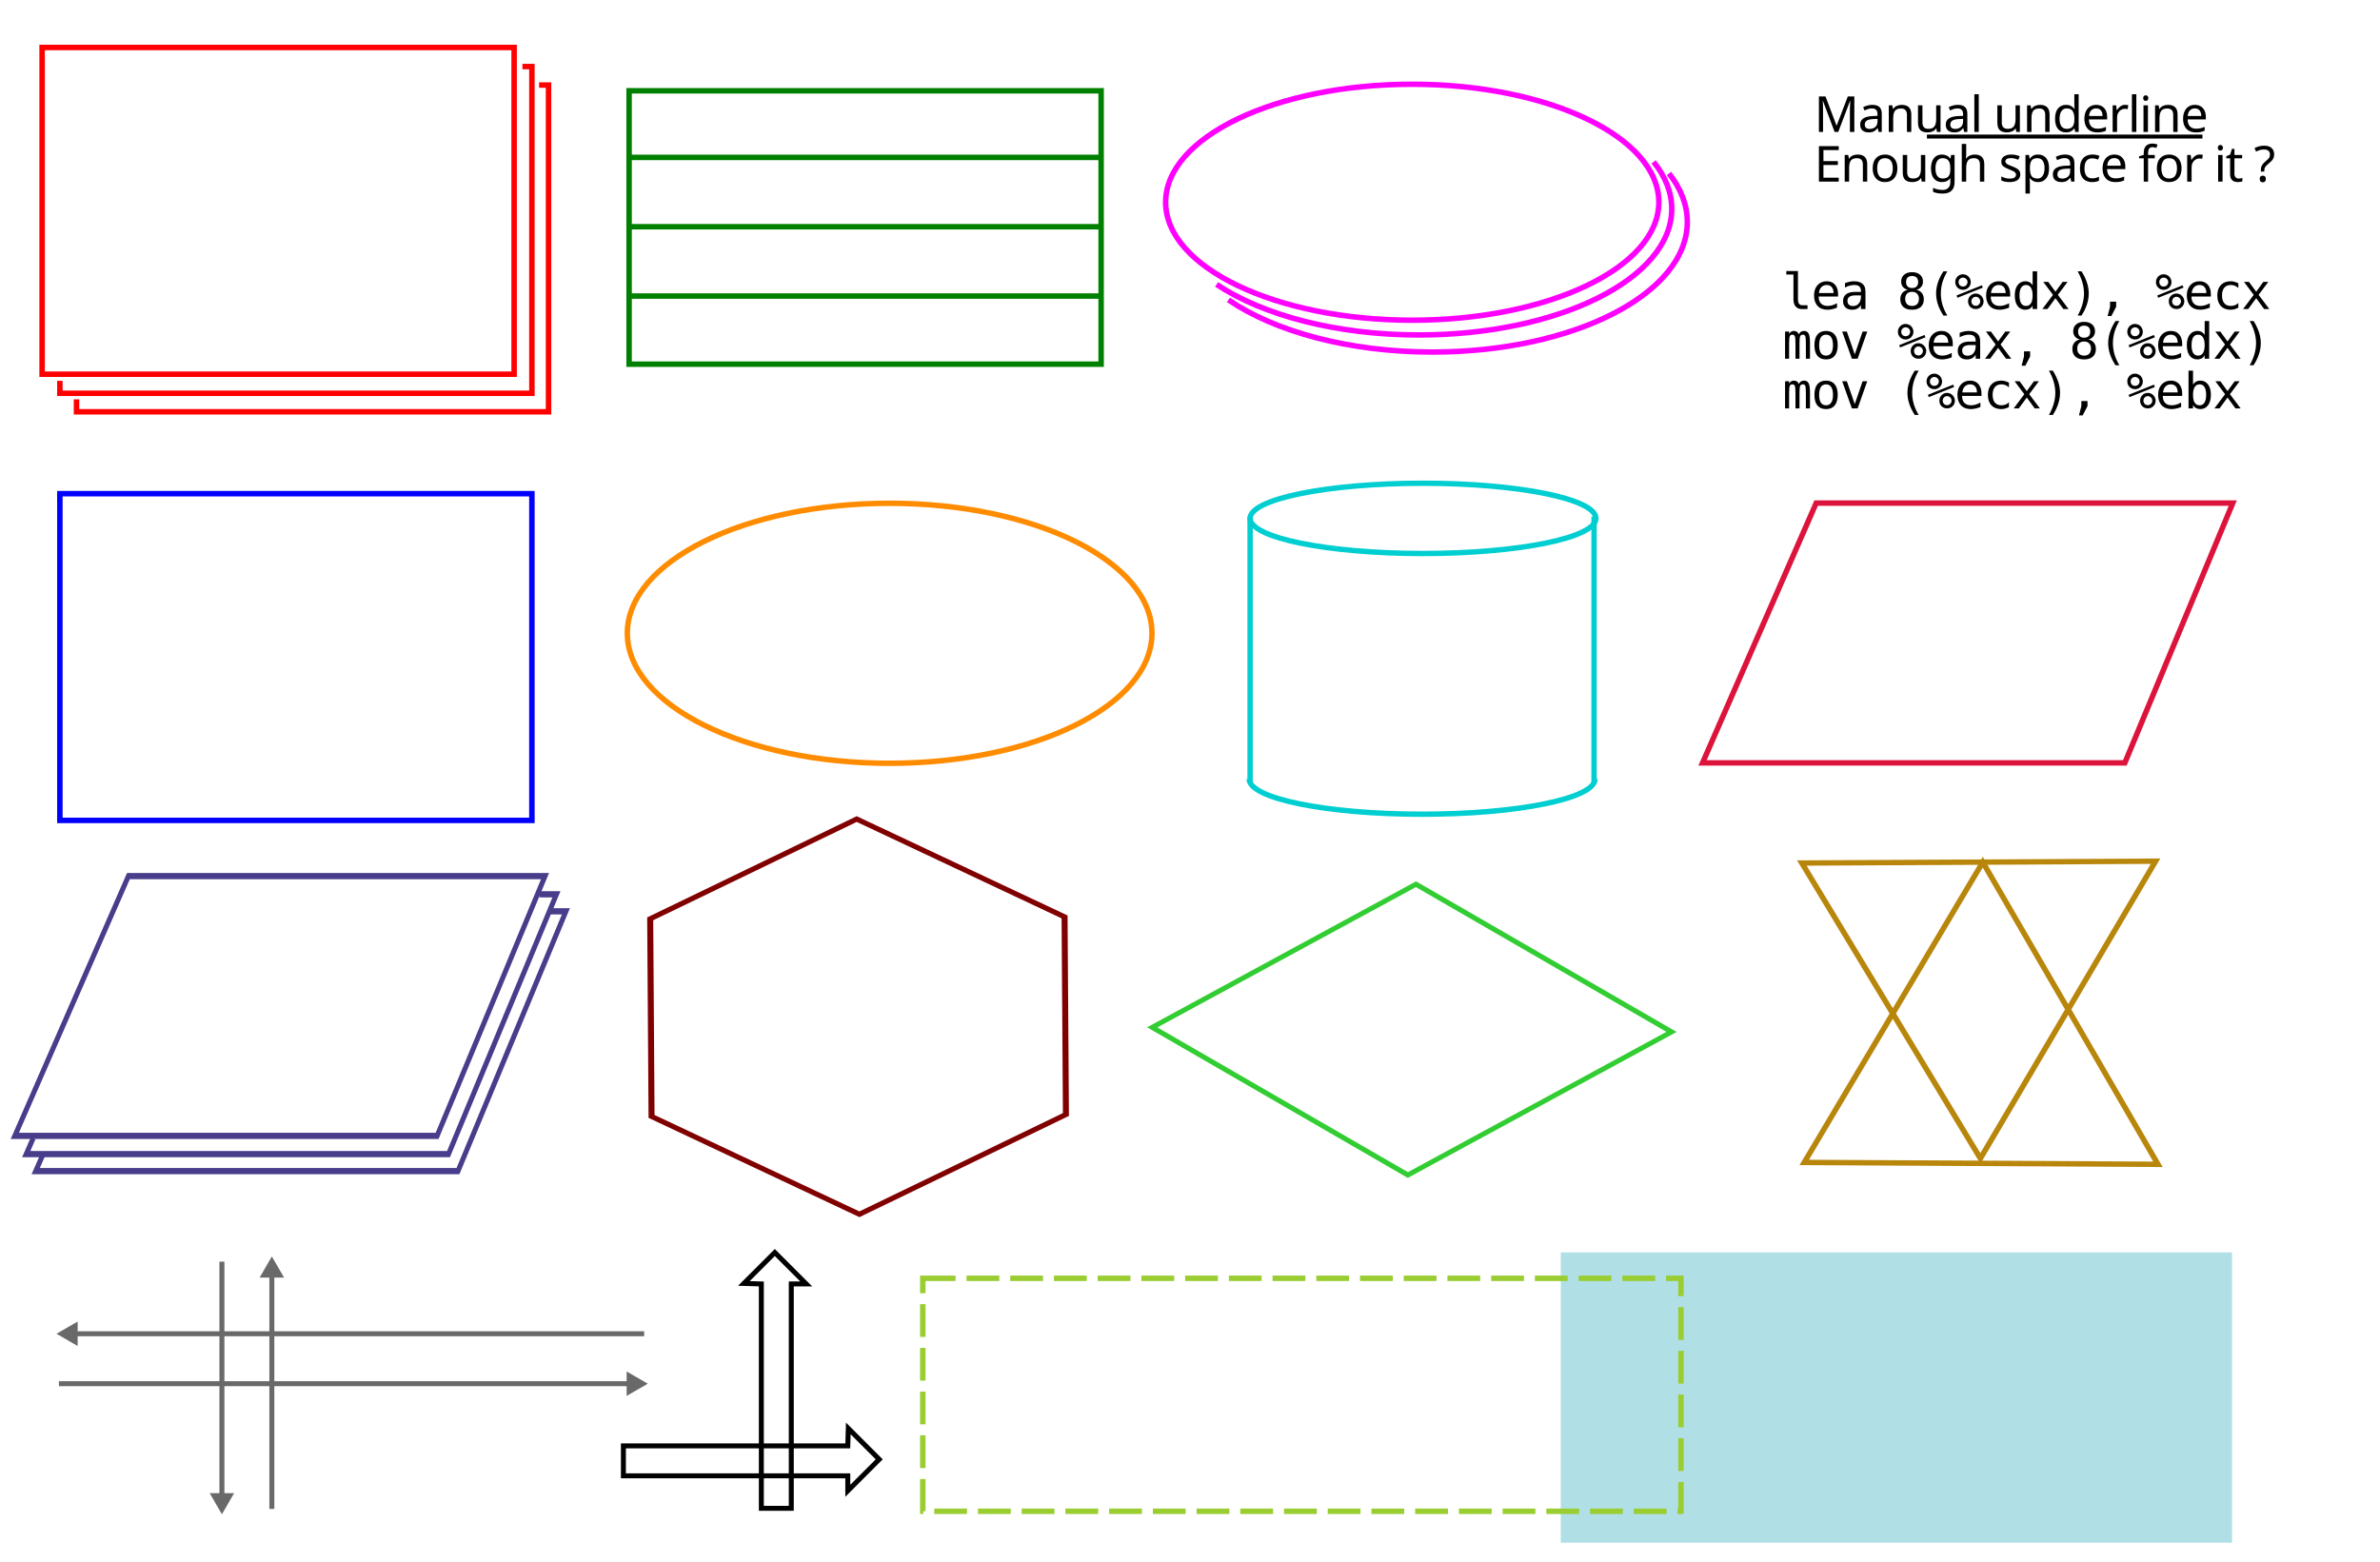
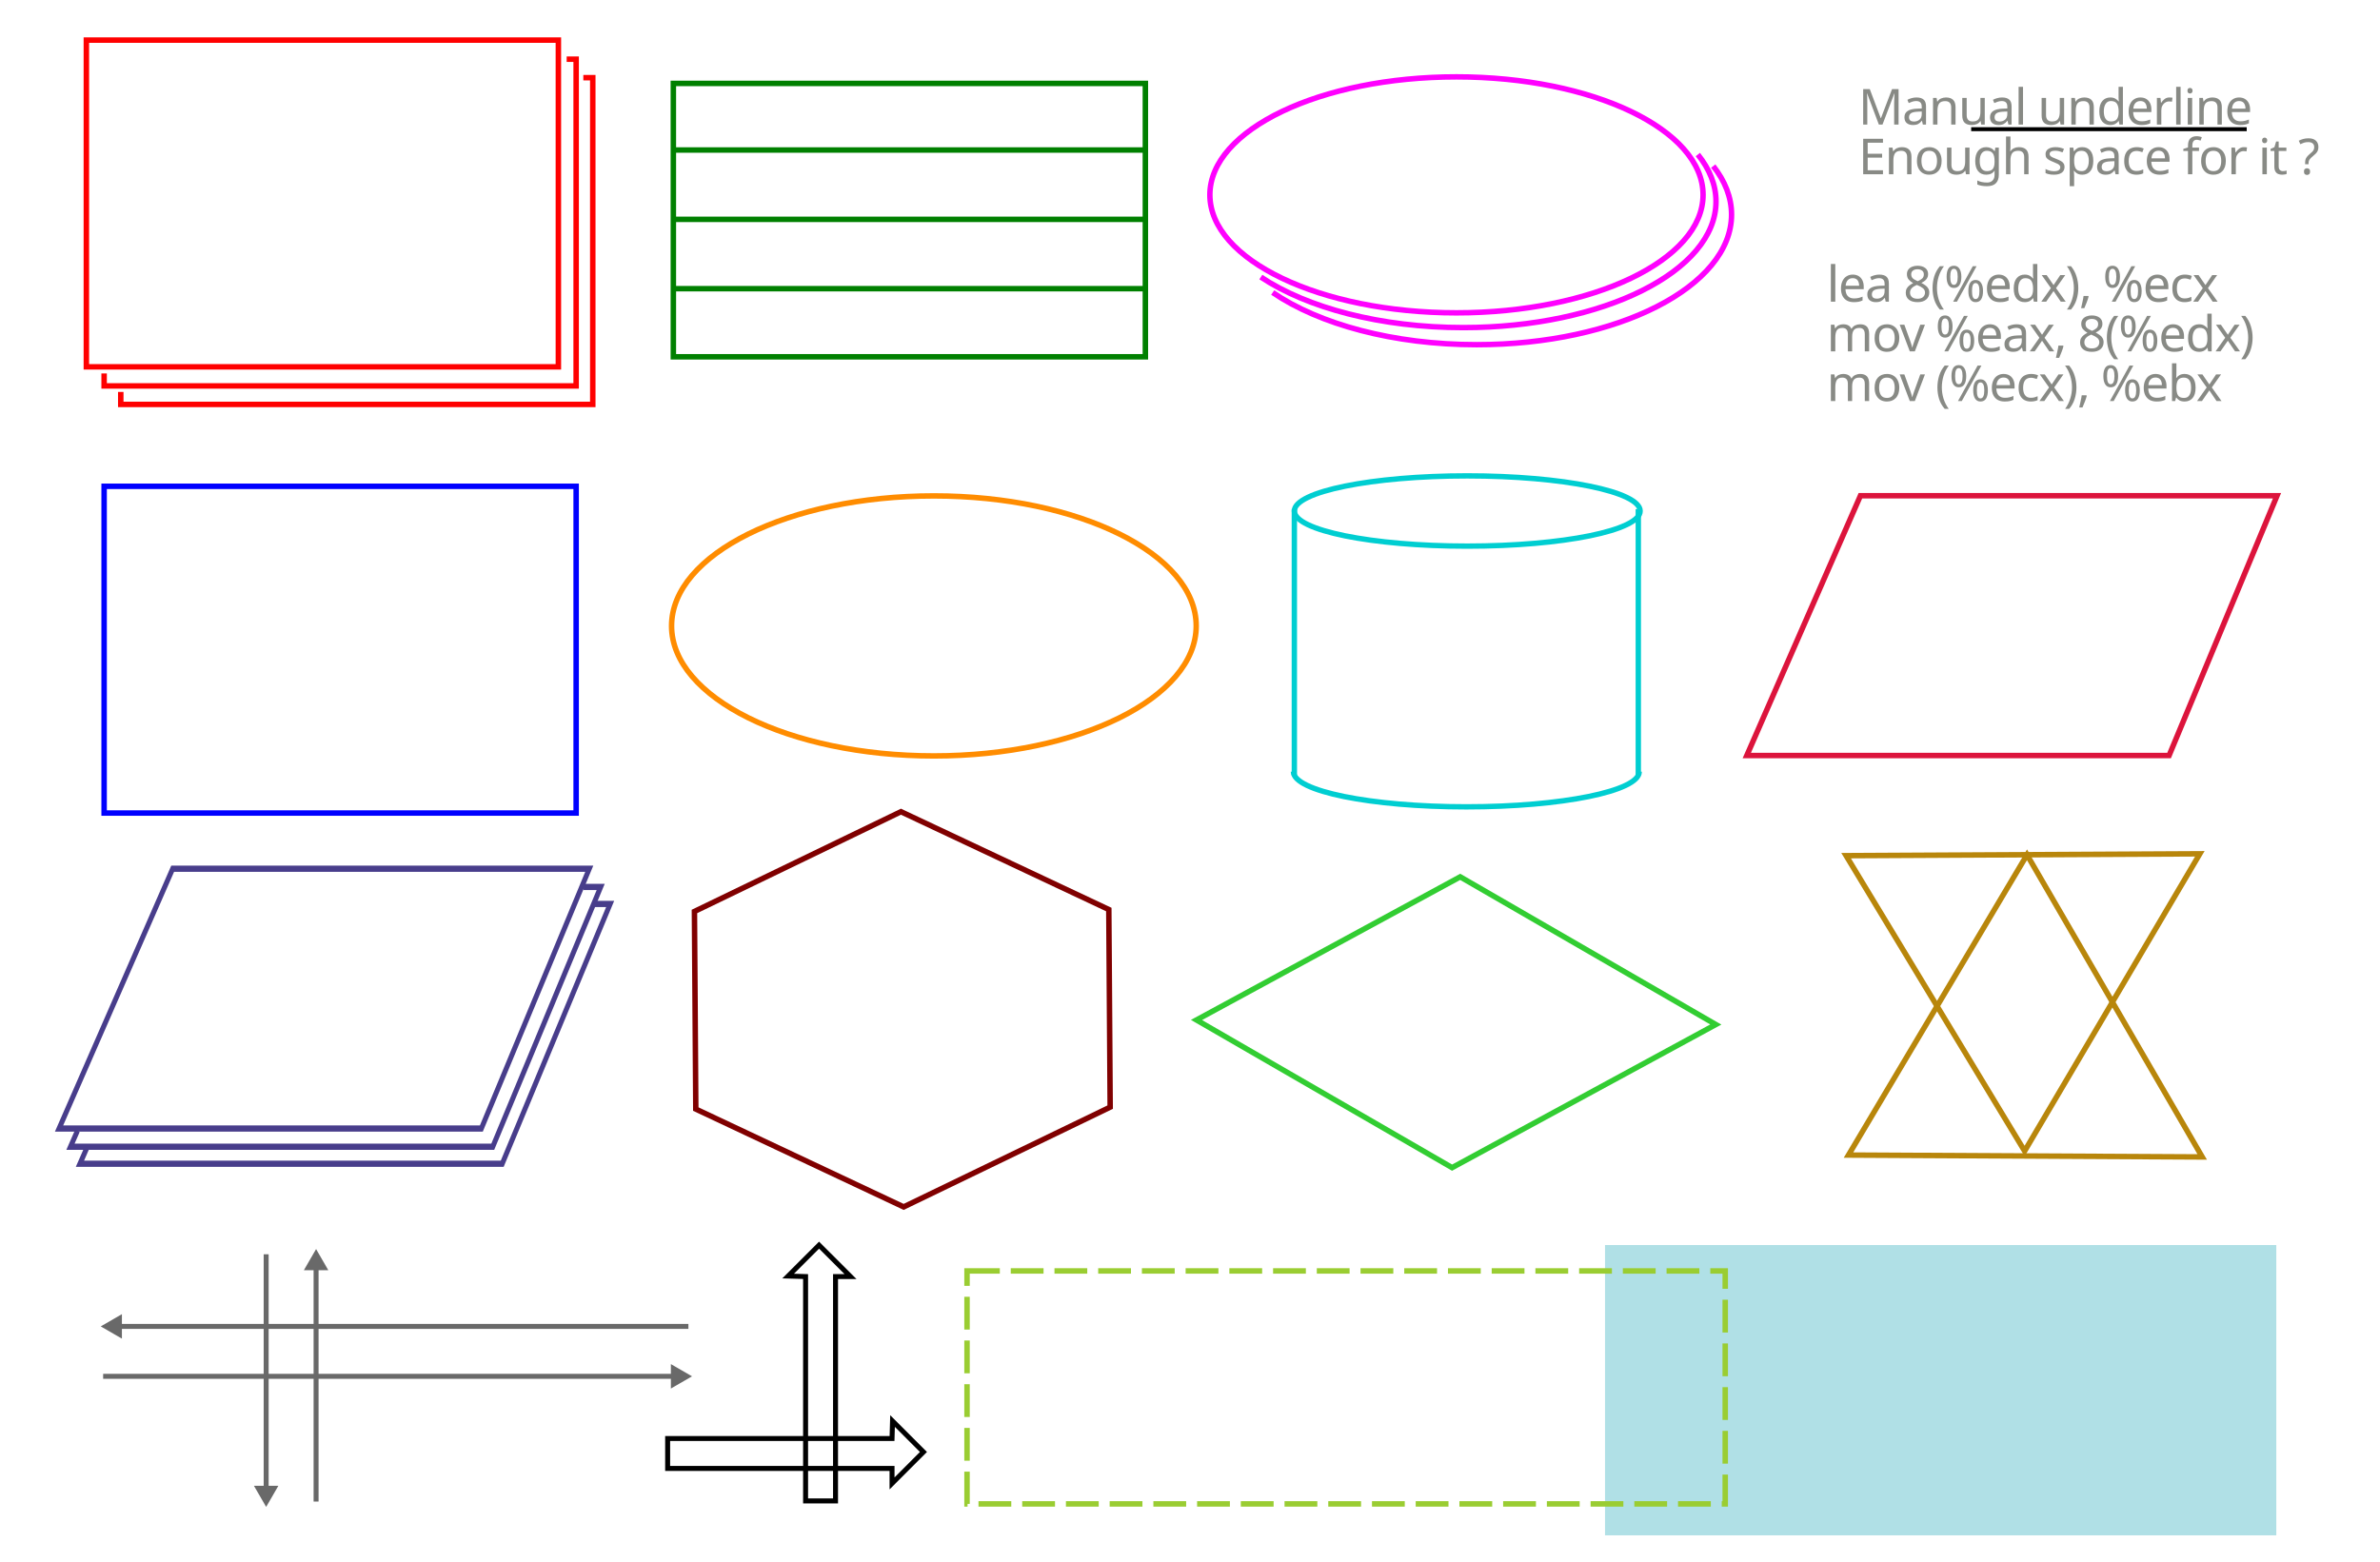
- <svg xmlns="http://www.w3.org/2000/svg" width="135.193mm" height="88.695mm" viewBox="0 0 479.029 314.274" id="svg2" version="1.1">
+ <svg xmlns="http://www.w3.org/2000/svg" version="1.1" id="svg2" viewBox="0 0 479.029 314.274" height="88.695mm" width="135.193mm">
  <defs id="defs4">
-     <marker style="overflow:visible" id="TriangleOutM" refX="0.0" refY="0.0" orient="auto">
-       <path transform="scale(0.4)" style="fill-rule:evenodd;stroke:#696969;stroke-width:1pt;stroke-opacity:1;fill:#696969;fill-opacity:1" d="M 5.77,0.0 L -2.88,5.0 L -2.88,-5.0 L 5.77,0.0 z " id="path4565" />
+     <marker orient="auto" refY="0.0" refX="0.0" id="TriangleOutM" style="overflow:visible">
+       <path id="path4565" d="M 5.77,0.0 L -2.88,5.0 L -2.88,-5.0 L 5.77,0.0 z " style="fill-rule:evenodd;stroke:#696969;stroke-width:1pt;stroke-opacity:1;fill:#696969;fill-opacity:1" transform="scale(0.4)" />
    </marker>
-     <marker orient="auto" refY="0.0" refX="0.0" id="marker6723" style="overflow:visible">
-       <path id="path6725" d="M 5.77,0.0 L -2.88,5.0 L -2.88,-5.0 L 5.77,0.0 z " style="fill-rule:evenodd;stroke:#696969;stroke-width:1pt;stroke-opacity:1;fill:#696969;fill-opacity:1" transform="scale(-0.4)" />
+     <marker style="overflow:visible" id="marker6723" refX="0.0" refY="0.0" orient="auto">
+       <path transform="scale(-0.4)" style="fill-rule:evenodd;stroke:#696969;stroke-width:1pt;stroke-opacity:1;fill:#696969;fill-opacity:1" d="M 5.77,0.0 L -2.88,5.0 L -2.88,-5.0 L 5.77,0.0 z " id="path6725" />
    </marker>
-     <marker style="overflow:visible" id="TriangleInM" refX="0.0" refY="0.0" orient="auto">
-       <path transform="scale(-0.4)" style="fill-rule:evenodd;stroke:#696969;stroke-width:1pt;stroke-opacity:1;fill:#696969;fill-opacity:1" d="M 5.77,0.0 L -2.88,5.0 L -2.88,-5.0 L 5.77,0.0 z " id="path4556" />
+     <marker orient="auto" refY="0.0" refX="0.0" id="TriangleInM" style="overflow:visible">
+       <path id="path4556" d="M 5.77,0.0 L -2.88,5.0 L -2.88,-5.0 L 5.77,0.0 z " style="fill-rule:evenodd;stroke:#696969;stroke-width:1pt;stroke-opacity:1;fill:#696969;fill-opacity:1" transform="scale(-0.4)" />
    </marker>
-     <marker style="overflow:visible" id="Arrow1Lstart" refX="0.0" refY="0.0" orient="auto">
-       <path transform="scale(0.8) translate(12.5,0)" style="fill-rule:evenodd;stroke:#000000;stroke-width:1pt;stroke-opacity:1;fill:#000000;fill-opacity:1" d="M 0.0,0.0 L 5.0,-5.0 L -12.5,0.0 L 5.0,5.0 L 0.0,0.0 z " id="path4420" />
+     <marker orient="auto" refY="0.0" refX="0.0" id="Arrow1Lstart" style="overflow:visible">
+       <path id="path4420" d="M 0.0,0.0 L 5.0,-5.0 L -12.5,0.0 L 5.0,5.0 L 0.0,0.0 z " style="fill-rule:evenodd;stroke:#000000;stroke-width:1pt;stroke-opacity:1;fill:#000000;fill-opacity:1" transform="scale(0.8) translate(12.5,0)" />
    </marker>
-     <marker style="overflow:visible;" id="Arrow1Lend" refX="0.0" refY="0.0" orient="auto">
-       <path transform="scale(0.8) rotate(180) translate(12.5,0)" style="fill-rule:evenodd;stroke:#000000;stroke-width:1pt;stroke-opacity:1;fill:#000000;fill-opacity:1" d="M 0.0,0.0 L 5.0,-5.0 L -12.5,0.0 L 5.0,5.0 L 0.0,0.0 z " id="path4423" />
+     <marker orient="auto" refY="0.0" refX="0.0" id="Arrow1Lend" style="overflow:visible;">
+       <path id="path4423" d="M 0.0,0.0 L 5.0,-5.0 L -12.5,0.0 L 5.0,5.0 L 0.0,0.0 z " style="fill-rule:evenodd;stroke:#000000;stroke-width:1pt;stroke-opacity:1;fill:#000000;fill-opacity:1" transform="scale(0.8) rotate(180) translate(12.5,0)" />
    </marker>
-     <marker style="overflow:visible" id="TriangleInM-2" refX="0" refY="0" orient="auto">
-       <path transform="scale(-0.4,-0.4)" style="fill:#696969;fill-opacity:1;fill-rule:evenodd;stroke:#696969;stroke-width:1pt;stroke-opacity:1" d="m 5.77,0 -8.65,5 0,-10 8.65,5 z" id="path4556-3" />
+     <marker orient="auto" refY="0" refX="0" id="TriangleInM-2" style="overflow:visible">
+       <path id="path4556-3" d="m 5.77,0 -8.65,5 0,-10 8.65,5 z" style="fill:#696969;fill-opacity:1;fill-rule:evenodd;stroke:#696969;stroke-width:1pt;stroke-opacity:1" transform="scale(-0.4,-0.4)" />
    </marker>
-     <marker style="overflow:visible" id="TriangleOutM-1" refX="0" refY="0" orient="auto">
-       <path transform="scale(0.4,0.4)" style="fill:#696969;fill-opacity:1;fill-rule:evenodd;stroke:#696969;stroke-width:1pt;stroke-opacity:1" d="m 5.77,0 -8.65,5 0,-10 8.65,5 z" id="path4565-3" />
+     <marker orient="auto" refY="0" refX="0" id="TriangleOutM-1" style="overflow:visible">
+       <path id="path4565-3" d="m 5.77,0 -8.65,5 0,-10 8.65,5 z" style="fill:#696969;fill-opacity:1;fill-rule:evenodd;stroke:#696969;stroke-width:1pt;stroke-opacity:1" transform="scale(0.4,0.4)" />
    </marker>
-     <marker style="overflow:visible" id="TriangleInM-2-3" refX="0" refY="0" orient="auto">
-       <path transform="scale(-0.4,-0.4)" style="fill:#696969;fill-opacity:1;fill-rule:evenodd;stroke:#696969;stroke-width:1pt;stroke-opacity:1" d="m 5.77,0 -8.65,5 0,-10 8.65,5 z" id="path4556-3-7" />
+     <marker orient="auto" refY="0" refX="0" id="TriangleInM-2-3" style="overflow:visible">
+       <path id="path4556-3-7" d="m 5.77,0 -8.65,5 0,-10 8.65,5 z" style="fill:#696969;fill-opacity:1;fill-rule:evenodd;stroke:#696969;stroke-width:1pt;stroke-opacity:1" transform="scale(-0.4,-0.4)" />
    </marker>
-     <marker style="overflow:visible" id="TriangleInM-2-7" refX="0" refY="0" orient="auto">
-       <path transform="scale(-0.4,-0.4)" style="fill:#696969;fill-opacity:1;fill-rule:evenodd;stroke:#696969;stroke-width:1pt;stroke-opacity:1" d="m 5.77,0 -8.65,5 0,-10 8.65,5 z" id="path4556-3-6" />
+     <marker orient="auto" refY="0" refX="0" id="TriangleInM-2-7" style="overflow:visible">
+       <path id="path4556-3-6" d="m 5.77,0 -8.65,5 0,-10 8.65,5 z" style="fill:#696969;fill-opacity:1;fill-rule:evenodd;stroke:#696969;stroke-width:1pt;stroke-opacity:1" transform="scale(-0.4,-0.4)" />
    </marker>
-     <marker style="overflow:visible" id="TriangleInM-2-7-2" refX="0" refY="0" orient="auto">
-       <path transform="scale(-0.4,-0.4)" style="fill:#696969;fill-opacity:1;fill-rule:evenodd;stroke:#696969;stroke-width:1pt;stroke-opacity:1" d="m 5.77,0 -8.65,5 0,-10 8.65,5 z" id="path4556-3-6-0" />
+     <marker orient="auto" refY="0" refX="0" id="TriangleInM-2-7-2" style="overflow:visible">
+       <path id="path4556-3-6-0" d="m 5.77,0 -8.65,5 0,-10 8.65,5 z" style="fill:#696969;fill-opacity:1;fill-rule:evenodd;stroke:#696969;stroke-width:1pt;stroke-opacity:1" transform="scale(-0.4,-0.4)" />
    </marker>
  </defs>
-   <g transform="translate(-31.1639,-233.1975)" id="layer1">
-     <rect y="485.313" x="345.305" height="58.436" width="135.111" id="rect13241" style="opacity:1;fill:#b0e0e6;fill-opacity:1;stroke:none;stroke-width:1.1;stroke-miterlimit:4;stroke-dasharray:none;stroke-dashoffset:0;stroke-opacity:1" />
-     <ellipse style="opacity:1;fill:none;fill-opacity:1;stroke:#ff8c00;stroke-width:1.1;stroke-miterlimit:4;stroke-dasharray:none;stroke-opacity:1" id="path4142" cx="210.226" cy="360.68" rx="52.798" ry="26.171" />
-     <g transform="translate(-163.7705,-26.4266)" id="g4182">
-       <g id="g4177">
-         <path id="rect3336" d="m 203.408,269.181 95.005,0 0,65.773 -95.005,0 z" style="opacity:1;fill:none;fill-opacity:1;stroke:#ff0000;stroke-width:1.1;stroke-miterlimit:4;stroke-dasharray:none;stroke-opacity:1" />
-         <path id="rect3336-5" d="m 300.085,273.023 1.905,0 0,65.773 -95.005,0 0,-2.511" style="opacity:1;fill:none;fill-opacity:1;stroke:#ff0000;stroke-width:1.1;stroke-miterlimit:4;stroke-dasharray:none;stroke-opacity:1" />
-         <path id="rect3336-5-7" d="m 303.435,276.745 1.905,0 0,65.773 -95.005,0 0,-2.511" style="opacity:1;fill:none;fill-opacity:1;stroke:#ff0000;stroke-width:1.1;stroke-miterlimit:4;stroke-dasharray:none;stroke-opacity:1" />
-       </g>
+   <rect y="250.631" x="323.047" height="58.436" width="135.111" id="rect13241" style="opacity:1;fill:#b0e0e6;fill-opacity:1;stroke:none;stroke-width:1.1;stroke-miterlimit:4;stroke-dasharray:none;stroke-dashoffset:0;stroke-opacity:1" />
+   <ellipse style="opacity:1;fill:none;fill-opacity:1;stroke:#ff8c00;stroke-width:1.1;stroke-miterlimit:4;stroke-dasharray:none;stroke-opacity:1" id="path4142" cx="187.967" cy="125.998" rx="52.798" ry="26.171" />
+   <g transform="translate(-186.0291,-261.1083)" id="g4182">
+     <g id="g4177">
+       <path id="rect3336" d="m 203.408,269.181 95.005,0 0,65.773 -95.005,0 z" style="opacity:1;fill:none;fill-opacity:1;stroke:#ff0000;stroke-width:1.1;stroke-miterlimit:4;stroke-dasharray:none;stroke-opacity:1" />
+       <path id="rect3336-5" d="m 300.085,273.023 1.905,0 0,65.773 -95.005,0 0,-2.511" style="opacity:1;fill:none;fill-opacity:1;stroke:#ff0000;stroke-width:1.1;stroke-miterlimit:4;stroke-dasharray:none;stroke-opacity:1" />
+       <path id="rect3336-5-7" d="m 303.435,276.745 1.905,0 0,65.773 -95.005,0 0,-2.511" style="opacity:1;fill:none;fill-opacity:1;stroke:#ff0000;stroke-width:1.1;stroke-miterlimit:4;stroke-dasharray:none;stroke-opacity:1" />
    </g>
-     <g transform="translate(-51.62308,-24.87739)" style="stroke:#008000" id="g4230">
-       <g transform="translate(5.210879,1.116617)" id="g4304">
-         <g id="g4365">
-           <g id="g4384">
-             <path id="rect3336-2" d="m 204.198,275.234 95.005,0 0,55.033 -95.005,0 z" style="opacity:1;fill:none;fill-opacity:1;stroke:#008000;stroke-width:1.1;stroke-miterlimit:4;stroke-dasharray:none;stroke-opacity:1" />
-             <path id="path4336" d="m 203.985,288.64 94.912,0" style="fill:none;fill-rule:evenodd;stroke:#008000;stroke-width:1.1;stroke-linecap:butt;stroke-linejoin:miter;stroke-miterlimit:4;stroke-dasharray:none;stroke-opacity:1" />
-             <path id="path4336-4" d="m 203.985,302.598 94.912,0" style="fill:none;fill-rule:evenodd;stroke:#008000;stroke-width:1.1;stroke-linecap:butt;stroke-linejoin:miter;stroke-miterlimit:4;stroke-dasharray:none;stroke-opacity:1" />
-             <path id="path4336-44" d="m 204.171,316.555 94.912,0" style="fill:none;fill-rule:evenodd;stroke:#008000;stroke-width:1.1;stroke-linecap:butt;stroke-linejoin:miter;stroke-miterlimit:4;stroke-dasharray:none;stroke-opacity:1" />
-           </g>
+   </g>
+   <g transform="translate(-73.88172,-259.5591)" style="stroke:#008000" id="g4230">
+     <g transform="translate(5.210879,1.116617)" id="g4304">
+       <g id="g4365">
+         <g id="g4384">
+           <path id="rect3336-2" d="m 204.198,275.234 95.005,0 0,55.033 -95.005,0 z" style="opacity:1;fill:none;fill-opacity:1;stroke:#008000;stroke-width:1.1;stroke-miterlimit:4;stroke-dasharray:none;stroke-opacity:1" />
+           <path id="path4336" d="m 203.985,288.64 94.912,0" style="fill:none;fill-rule:evenodd;stroke:#008000;stroke-width:1.1;stroke-linecap:butt;stroke-linejoin:miter;stroke-miterlimit:4;stroke-dasharray:none;stroke-opacity:1" />
+           <path id="path4336-4" d="m 203.985,302.598 94.912,0" style="fill:none;fill-rule:evenodd;stroke:#008000;stroke-width:1.1;stroke-linecap:butt;stroke-linejoin:miter;stroke-miterlimit:4;stroke-dasharray:none;stroke-opacity:1" />
+           <path id="path4336-44" d="m 204.171,316.555 94.912,0" style="fill:none;fill-rule:evenodd;stroke:#008000;stroke-width:1.1;stroke-linecap:butt;stroke-linejoin:miter;stroke-miterlimit:4;stroke-dasharray:none;stroke-opacity:1" />
        </g>
      </g>
    </g>
-     <path id="rect3336-2-6" d="m 43.214,332.576 95.005,0 0,65.773 -95.005,0 z" style="opacity:1;fill:none;fill-opacity:1;stroke:#0000ff;stroke-width:1.1;stroke-miterlimit:4;stroke-dasharray:none;stroke-opacity:1" />
-     <g transform="translate(-4.960133,-122.8217)" id="g4296">
-       <ellipse ry="23.751" rx="49.634" cy="396.728" cx="320.368" id="path4142-1" style="opacity:1;fill:none;fill-opacity:1;stroke:#ff00ff;stroke-width:1.1;stroke-miterlimit:4;stroke-dasharray:none;stroke-opacity:1" />
-       <path style="opacity:1;fill:none;fill-opacity:1;stroke:#ff00ff;stroke-width:1.1;stroke-miterlimit:4;stroke-dasharray:none;stroke-opacity:1" d="m 368.947,388.608 c 2.359,2.925 3.657,6.119 3.657,9.465 0,14.014 -22.777,25.376 -50.874,25.376 -16.666,0 -31.459,-3.997 -40.739,-10.174" id="path4142-1-8" />
-       <path style="opacity:1;fill:none;fill-opacity:1;stroke:#ff00ff;stroke-width:1.1;stroke-miterlimit:4;stroke-dasharray:none;stroke-opacity:1" d="m 372.045,390.933 c 2.378,3.018 3.687,6.315 3.687,9.768 0,14.463 -22.962,26.187 -51.287,26.187 -16.801,0 -31.715,-4.125 -41.07,-10.499" id="path4142-1-8-6" />
-     </g>
-     <g transform="translate(4.838673,-87.09612)" id="g4322">
-       <ellipse style="opacity:1;fill:none;fill-opacity:1;stroke:#00ced1;stroke-width:1.08;stroke-miterlimit:10;stroke-dasharray:none;stroke-opacity:1" id="path4301" cx="312.737" cy="424.643" rx="34.801" ry="7.072" />
-       <path style="opacity:1;fill:none;fill-opacity:1;stroke:#00ced1;stroke-width:1.08;stroke-miterlimit:10;stroke-dasharray:none;stroke-opacity:1" d="m 347.353,477.124 c 10e-6,3.906 -15.581,7.072 -34.801,7.072 -19.22,0 -34.801,-3.166 -34.801,-7.072" id="path4301-4" />
-       <path style="opacity:1;fill:none;fill-opacity:1;stroke:#00ced1;stroke-width:1.08;stroke-miterlimit:10;stroke-dasharray:none;stroke-opacity:1" d="m 277.936,477.869 0,-53.598 m 69.23,0 0,53.598" id="rect4318" />
-     </g>
-     <path transform="matrix(2.107044,0,0,1.740663,16.64433,-318.1493)" d="m 108.583,422.782 0.129,22.853 -19.727,11.538 -19.856,-11.315 -0.129,-22.853 19.727,-11.538 z" id="path4327" style="opacity:1;fill:none;fill-opacity:1;stroke:#800000;stroke-width:0.574;stroke-miterlimit:10;stroke-dasharray:none;stroke-opacity:1" />
-     <path transform="matrix(2.193977,0,0,1.2287,-96.00636,-86.32762)" d="M 211.311,429.11 187.118,452.559 163.669,428.365 187.862,404.916 Z" id="path4329" style="opacity:1;fill:none;fill-opacity:1;stroke:#32cd32;stroke-width:0.67;stroke-miterlimit:10;stroke-dasharray:none;stroke-opacity:1" />
-     <path transform="matrix(1.466753,0,0,1.442405,135.9095,-178.7513)" d="m 224.711,448.092 -48.539,-0.264 24.498,-41.904 z" id="path4331" style="opacity:1;fill:none;fill-opacity:1;stroke:#b8860b;stroke-width:0.756;stroke-miterlimit:10;stroke-dasharray:none;stroke-opacity:1" />
-     <g transform="matrix(1.024011,0,0,1.313166,-5.772151,-140.2474)" id="g13260">
-       <path style="opacity:1;fill:none;fill-opacity:1;stroke:#483d8b;stroke-width:0.949;stroke-miterlimit:10;stroke-dasharray:none;stroke-opacity:1" d="m 61.313,418.688 81.885,0 -21.216,39.826 -83.002,0 z" id="rect4333" />
-       <path style="opacity:1;fill:none;fill-opacity:1;stroke:#483d8b;stroke-width:0.949;stroke-miterlimit:10;stroke-dasharray:none;stroke-opacity:1" d="m 142.081,421.48 3.361,0 -21.216,39.826 -83.002,0 1.386,-2.471" id="rect4333-7" />
-       <path style="opacity:1;fill:none;fill-opacity:1;stroke:#483d8b;stroke-width:0.949;stroke-miterlimit:10;stroke-dasharray:none;stroke-opacity:1" d="m 143.942,424.085 3.361,0 -21.216,39.826 -83.002,0 1.386,-2.471" id="rect4333-7-5" />
-     </g>
-     <path id="rect4333-1" d="m 396.709,334.475 83.851,0 -21.725,52.298 -84.995,0 z" style="opacity:1;fill:none;fill-opacity:1;stroke:#dc143c;stroke-width:1.1;stroke-miterlimit:10;stroke-dasharray:none;stroke-opacity:1" />
-     <path id="path4414" d="m 45.377,501.69 115.44,0" style="fill:none;fill-rule:evenodd;stroke:#696969;stroke-width:1px;stroke-linecap:butt;stroke-linejoin:miter;stroke-opacity:1;marker-start:url(#TriangleInM)" />
-     <path id="path4414-2" d="m 158.707,511.739 -115.689,0" style="fill:none;fill-rule:evenodd;stroke:#696969;stroke-width:1px;stroke-linecap:butt;stroke-linejoin:miter;stroke-opacity:1;marker-start:url(#TriangleInM-2)" />
-     <path id="path6715" d="m 75.829,487.174 0,48.015" style="fill:none;fill-rule:evenodd;stroke:#696969;stroke-width:1px;stroke-linecap:butt;stroke-linejoin:miter;stroke-opacity:1;marker-end:url(#TriangleOutM)" />
-     <path id="path6715-5" d="m 85.878,536.948 0,-47.984" style="fill:none;fill-rule:evenodd;stroke:#696969;stroke-width:1px;stroke-linecap:butt;stroke-linejoin:miter;stroke-opacity:1;marker-end:url(#TriangleOutM-1)" />
-     <path id="path13214" d="m 419.002,260.687 55.459,0" style="fill:none;fill-rule:evenodd;stroke:#000000;stroke-width:0.8;stroke-linecap:butt;stroke-linejoin:miter;stroke-miterlimit:4;stroke-dasharray:none;stroke-opacity:1" />
-     <rect y="490.524" x="216.895" height="46.898" width="152.604" id="rect13239" style="opacity:1;fill:none;fill-opacity:1;stroke:#9acd32;stroke-width:1.1;stroke-miterlimit:4;stroke-dasharray:6.6, 2.2;stroke-opacity:1;stroke-dashoffset:0" />
-     <text id="text13206" y="259.756" x="396.298" style="font-style:normal;font-variant:normal;font-weight:normal;font-stretch:normal;font-size:10px;line-height:100%;font-family:'Droid Sans';-inkscape-font-specification:'Droid Sans, Normal';text-align:start;letter-spacing:-0.25px;word-spacing:0px;writing-mode:lr-tb;text-anchor:start;fill:#000000;fill-opacity:1;stroke:none;stroke-width:1px;stroke-linecap:butt;stroke-linejoin:miter;stroke-opacity:1;" xml:space="preserve">
-       <tspan y="259.756" x="396.298" id="tspan13210">Manual underline </tspan>
-       <tspan y="269.756" x="396.298" id="tspan13212">Enough space for it ?</tspan>
-     </text>
-     <path transform="matrix(1.466753,0,0,-1.419059,135.429,1042.424)" d="m 224.711,448.092 -48.539,-0.264 24.498,-41.904 z" id="path4331-9" style="opacity:1;fill:none;fill-opacity:1;stroke:#b8860b;stroke-width:0.762;stroke-miterlimit:10;stroke-dasharray:none;stroke-opacity:1" />
-     <text id="text34867" y="295.412" x="389.918" style="font-style:normal;font-variant:normal;font-weight:normal;font-stretch:normal;font-size:10px;line-height:100%;font-family:'Droid Sans';-inkscape-font-specification:'Droid Sans, Normal';text-align:start;letter-spacing:-0.25px;word-spacing:0px;writing-mode:lr-tb;text-anchor:start;fill:#000000;fill-opacity:1;stroke:none;stroke-width:1px;stroke-linecap:butt;stroke-linejoin:miter;stroke-opacity:1;" xml:space="preserve">
-       <tspan style="font-style:normal;font-variant:normal;font-weight:normal;font-stretch:normal;font-size:10px;line-height:100%;font-family:'DejaVu Sans Mono';-inkscape-font-specification:'DejaVu Sans Mono, Normal';text-align:start;writing-mode:lr-tb;text-anchor:start;letter-spacing:-0.25px;" y="295.412" x="389.918" id="tspan34869">lea 8(%edx), %ecx</tspan>
-       <tspan style="font-style:normal;font-variant:normal;font-weight:normal;font-stretch:normal;font-size:10px;line-height:100%;font-family:'DejaVu Sans Mono';-inkscape-font-specification:'DejaVu Sans Mono, Normal';text-align:start;writing-mode:lr-tb;text-anchor:start;letter-spacing:-0.25px;" id="tspan34871" y="305.412" x="389.918">mov %eax, 8(%edx)</tspan>
-       <tspan style="font-style:normal;font-variant:normal;font-weight:normal;font-stretch:normal;font-size:10px;line-height:100%;font-family:'DejaVu Sans Mono';-inkscape-font-specification:'DejaVu Sans Mono, Normal';text-align:start;writing-mode:lr-tb;text-anchor:start;letter-spacing:-0.25px;" id="tspan34873" y="315.412" x="389.918">mov (%ecx), %ebx</tspan>
-     </text>
-     <path id="path4246" d="m 184.401,491.658 0,45.165 6.026,0 0,-45.165 3.013,0 -6.328,-6.323 -6.227,6.223 z" style="fill:none;fill-rule:evenodd;stroke:#000000;stroke-width:1px;stroke-linecap:butt;stroke-linejoin:miter;stroke-opacity:1" />
-     <path id="path4246-5" d="m 201.802,524.257 -45.165,0 0,6.026 45.165,0 0,3.013 6.323,-6.328 -6.223,-6.227 z" style="fill:none;fill-rule:evenodd;stroke:#000000;stroke-width:1px;stroke-linecap:butt;stroke-linejoin:miter;stroke-opacity:1" />
  </g>
+   <path id="rect3336-2-6" d="m 20.956,97.895 95.005,0 0,65.773 -95.005,0 z" style="opacity:1;fill:none;fill-opacity:1;stroke:#0000ff;stroke-width:1.1;stroke-miterlimit:4;stroke-dasharray:none;stroke-opacity:1" />
+   <g transform="translate(-27.21877,-357.5034)" id="g4296">
+     <ellipse ry="23.751" rx="49.634" cy="396.728" cx="320.368" id="path4142-1" style="opacity:1;fill:none;fill-opacity:1;stroke:#ff00ff;stroke-width:1.1;stroke-miterlimit:4;stroke-dasharray:none;stroke-opacity:1" />
+     <path style="opacity:1;fill:none;fill-opacity:1;stroke:#ff00ff;stroke-width:1.1;stroke-miterlimit:4;stroke-dasharray:none;stroke-opacity:1" d="m 368.947,388.608 c 2.359,2.925 3.657,6.119 3.657,9.465 0,14.014 -22.777,25.376 -50.874,25.376 -16.666,0 -31.459,-3.997 -40.739,-10.174" id="path4142-1-8" />
+     <path style="opacity:1;fill:none;fill-opacity:1;stroke:#ff00ff;stroke-width:1.1;stroke-miterlimit:4;stroke-dasharray:none;stroke-opacity:1" d="m 372.045,390.933 c 2.378,3.018 3.687,6.315 3.687,9.768 0,14.463 -22.962,26.187 -51.287,26.187 -16.801,0 -31.715,-4.125 -41.07,-10.499" id="path4142-1-8-6" />
+   </g>
+   <g transform="translate(-17.41997,-321.7779)" id="g4322">
+     <ellipse style="opacity:1;fill:none;fill-opacity:1;stroke:#00ced1;stroke-width:1.08;stroke-miterlimit:10;stroke-dasharray:none;stroke-opacity:1" id="path4301" cx="312.737" cy="424.643" rx="34.801" ry="7.072" />
+     <path style="opacity:1;fill:none;fill-opacity:1;stroke:#00ced1;stroke-width:1.08;stroke-miterlimit:10;stroke-dasharray:none;stroke-opacity:1" d="m 347.353,477.124 c 10e-6,3.906 -15.581,7.072 -34.801,7.072 -19.22,0 -34.801,-3.166 -34.801,-7.072" id="path4301-4" />
+     <path style="opacity:1;fill:none;fill-opacity:1;stroke:#00ced1;stroke-width:1.08;stroke-miterlimit:10;stroke-dasharray:none;stroke-opacity:1" d="m 277.936,477.869 0,-53.598 m 69.23,0 0,53.598" id="rect4318" />
+   </g>
+   <path d="m 223.174,183.091 0.272,39.78 -41.565,20.084 -41.837,-19.695 -0.272,-39.78 41.565,-20.084 z" id="path4327" style="opacity:1;fill:none;fill-opacity:1;stroke:#800000;stroke-width:1.1;stroke-miterlimit:10;stroke-dasharray:none;stroke-opacity:1" />
+   <path d="m 345.347,206.238 -53.08,28.812 -51.446,-29.726 53.08,-28.812 z" id="path4329" style="opacity:1;fill:none;fill-opacity:1;stroke:#32cd32;stroke-width:1.1;stroke-miterlimit:10;stroke-dasharray:none;stroke-opacity:1" />
+   <path d="m 443.246,232.897 -71.195,-0.38 35.932,-60.443 z" id="path4331" style="opacity:1;fill:none;fill-opacity:1;stroke:#b8860b;stroke-width:1.1;stroke-miterlimit:10;stroke-dasharray:none;stroke-opacity:1" />
+   <g transform="matrix(1.024011,0,0,1.313166,-28.03079,-374.9291)" id="g13260">
+     <path style="opacity:1;fill:none;fill-opacity:1;stroke:#483d8b;stroke-width:0.949;stroke-miterlimit:10;stroke-dasharray:none;stroke-opacity:1" d="m 61.313,418.688 81.885,0 -21.216,39.826 -83.002,0 z" id="rect4333" />
+     <path style="opacity:1;fill:none;fill-opacity:1;stroke:#483d8b;stroke-width:0.949;stroke-miterlimit:10;stroke-dasharray:none;stroke-opacity:1" d="m 142.081,421.48 3.361,0 -21.216,39.826 -83.002,0 1.386,-2.471" id="rect4333-7" />
+     <path style="opacity:1;fill:none;fill-opacity:1;stroke:#483d8b;stroke-width:0.949;stroke-miterlimit:10;stroke-dasharray:none;stroke-opacity:1" d="m 143.942,424.085 3.361,0 -21.216,39.826 -83.002,0 1.386,-2.471" id="rect4333-7-5" />
+   </g>
+   <path id="rect4333-1" d="m 374.451,99.793 83.851,0 -21.725,52.298 -84.995,0 z" style="opacity:1;fill:none;fill-opacity:1;stroke:#dc143c;stroke-width:1.1;stroke-miterlimit:10;stroke-dasharray:none;stroke-opacity:1" />
+   <path id="path4414" d="m 23.118,267.008 115.44,0" style="fill:none;fill-rule:evenodd;stroke:#696969;stroke-width:1px;stroke-linecap:butt;stroke-linejoin:miter;stroke-opacity:1;marker-start:url(#TriangleInM)" />
+   <path id="path4414-2" d="m 136.448,277.058 -115.689,0" style="fill:none;fill-rule:evenodd;stroke:#696969;stroke-width:1px;stroke-linecap:butt;stroke-linejoin:miter;stroke-opacity:1;marker-start:url(#TriangleInM-2)" />
+   <path id="path6715" d="m 53.57,252.492 0,48.015" style="fill:none;fill-rule:evenodd;stroke:#696969;stroke-width:1px;stroke-linecap:butt;stroke-linejoin:miter;stroke-opacity:1;marker-end:url(#TriangleOutM)" />
+   <path id="path6715-5" d="m 63.619,302.267 0,-47.984" style="fill:none;fill-rule:evenodd;stroke:#696969;stroke-width:1px;stroke-linecap:butt;stroke-linejoin:miter;stroke-opacity:1;marker-end:url(#TriangleOutM-1)" />
+   <path id="path13214" d="m 396.744,26.005 55.459,0" style="fill:none;fill-rule:evenodd;stroke:#000000;stroke-width:0.8;stroke-linecap:butt;stroke-linejoin:miter;stroke-miterlimit:4;stroke-dasharray:none;stroke-opacity:1" />
+   <rect y="255.842" x="194.636" height="46.898" width="152.604" id="rect13239" style="opacity:1;fill:none;fill-opacity:1;stroke:#9acd32;stroke-width:1.1;stroke-miterlimit:4;stroke-dasharray:6.6, 2.2;stroke-dashoffset:0;stroke-opacity:1" />
+   <text id="text13206" y="25.075" x="374.039" style="font-style:normal;font-variant:normal;font-weight:normal;font-stretch:normal;font-size:10px;line-height:100%;font-family:'Droid Sans';-inkscape-font-specification:'Droid Sans, Normal';text-align:start;letter-spacing:-0.25px;word-spacing:0px;writing-mode:lr-tb;text-anchor:start;fill:#000000;fill-opacity:1;stroke:none;stroke-width:1px;stroke-linecap:butt;stroke-linejoin:miter;stroke-opacity:1" xml:space="preserve">
+     <tspan id="tspan4640" style="fill:#888a85" x="374.039" y="25.075">Manual underline</tspan>
+     <tspan id="tspan4642" style="fill:#888a85" x="374.039" y="35.075">Enough space for it ?</tspan>
+   </text>
+   <path d="m 442.766,171.873 -71.195,0.374 35.932,59.464 z" id="path4331-9" style="opacity:1;fill:none;fill-opacity:1;stroke:#b8860b;stroke-width:1.1;stroke-miterlimit:10;stroke-dasharray:none;stroke-opacity:1" />
+   <text id="text34867" y="60.73" x="367.66" style="font-style:normal;font-variant:normal;font-weight:normal;font-stretch:normal;font-size:10px;line-height:100%;font-family:'Droid Sans Mono';-inkscape-font-specification:'Droid Sans Mono, Normal';text-align:start;letter-spacing:-0.25px;word-spacing:0px;writing-mode:lr-tb;text-anchor:start;fill:#000000;fill-opacity:1;stroke:none;stroke-width:1px;stroke-linecap:butt;stroke-linejoin:miter;stroke-opacity:1" xml:space="preserve">
+     <tspan id="tspan4644" style="fill:#888a85" x="367.66" y="60.73">lea 8(%edx), %ecx</tspan>
+     <tspan id="tspan4646" style="fill:#888a85" x="367.66" y="70.73">mov %eax, 8(%edx)</tspan>
+     <tspan id="tspan4648" style="fill:#888a85" x="367.66" y="80.73">mov (%ecx), %ebx</tspan>
+   </text>
+   <path id="path4246" d="m 162.143,256.976 0,45.165 6.026,0 0,-45.165 3.013,0 -6.328,-6.323 -6.227,6.223 z" style="fill:none;fill-rule:evenodd;stroke:#000000;stroke-width:1px;stroke-linecap:butt;stroke-linejoin:miter;stroke-opacity:1" />
+   <path id="path4246-5" d="m 179.543,289.575 -45.165,0 0,6.026 45.165,0 0,3.013 6.323,-6.328 -6.223,-6.227 z" style="fill:none;fill-rule:evenodd;stroke:#000000;stroke-width:1px;stroke-linecap:butt;stroke-linejoin:miter;stroke-opacity:1" />
</svg>
